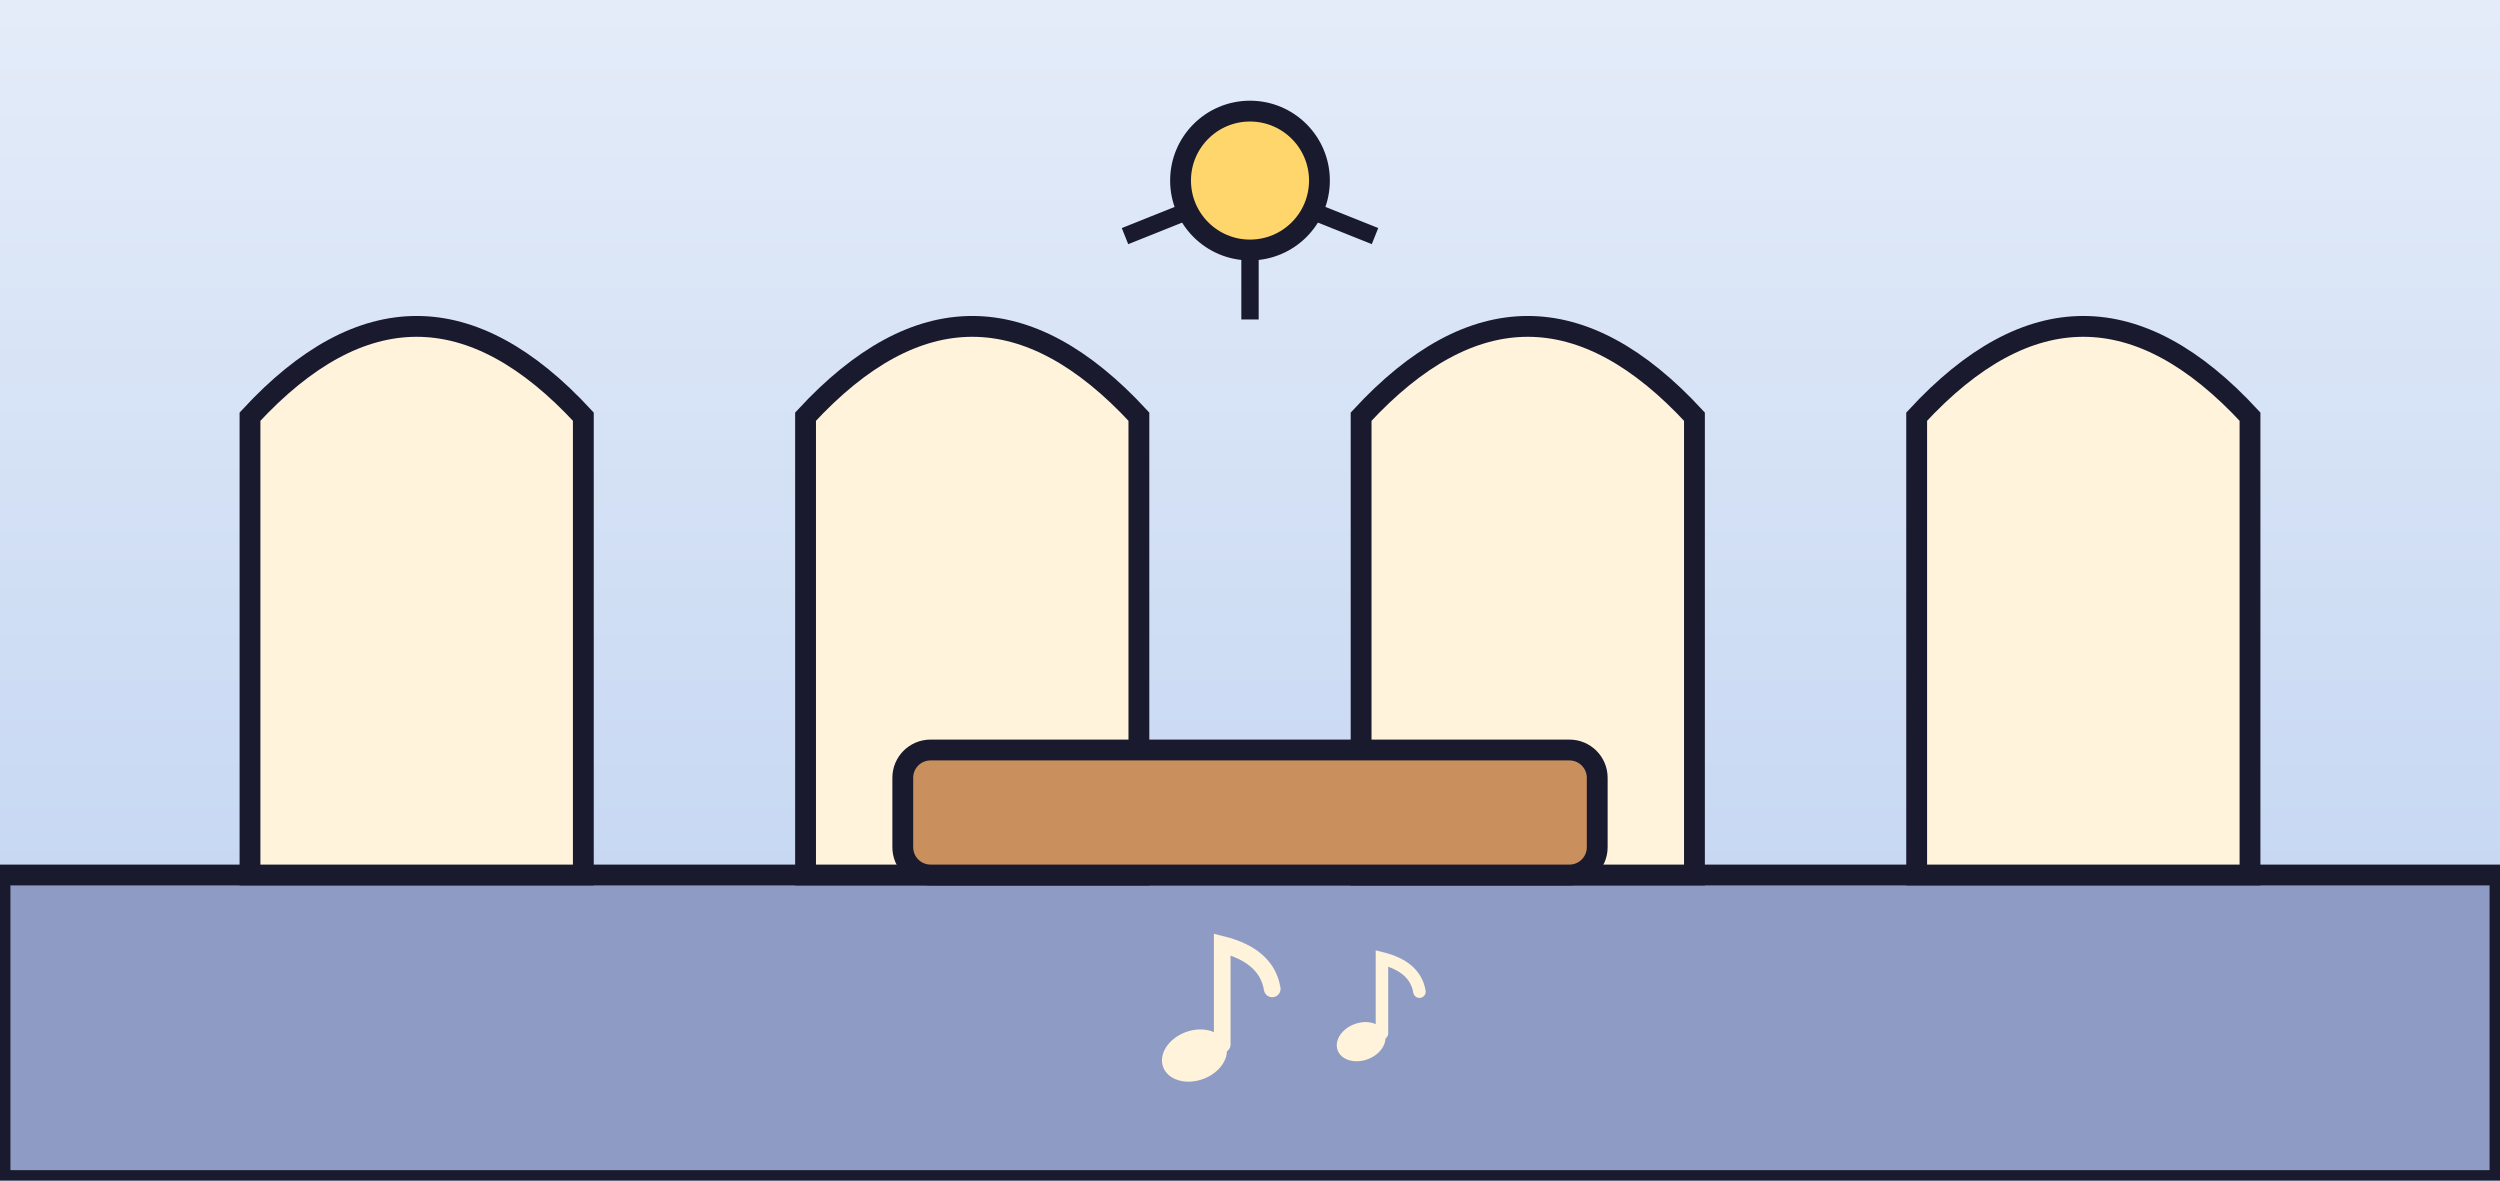
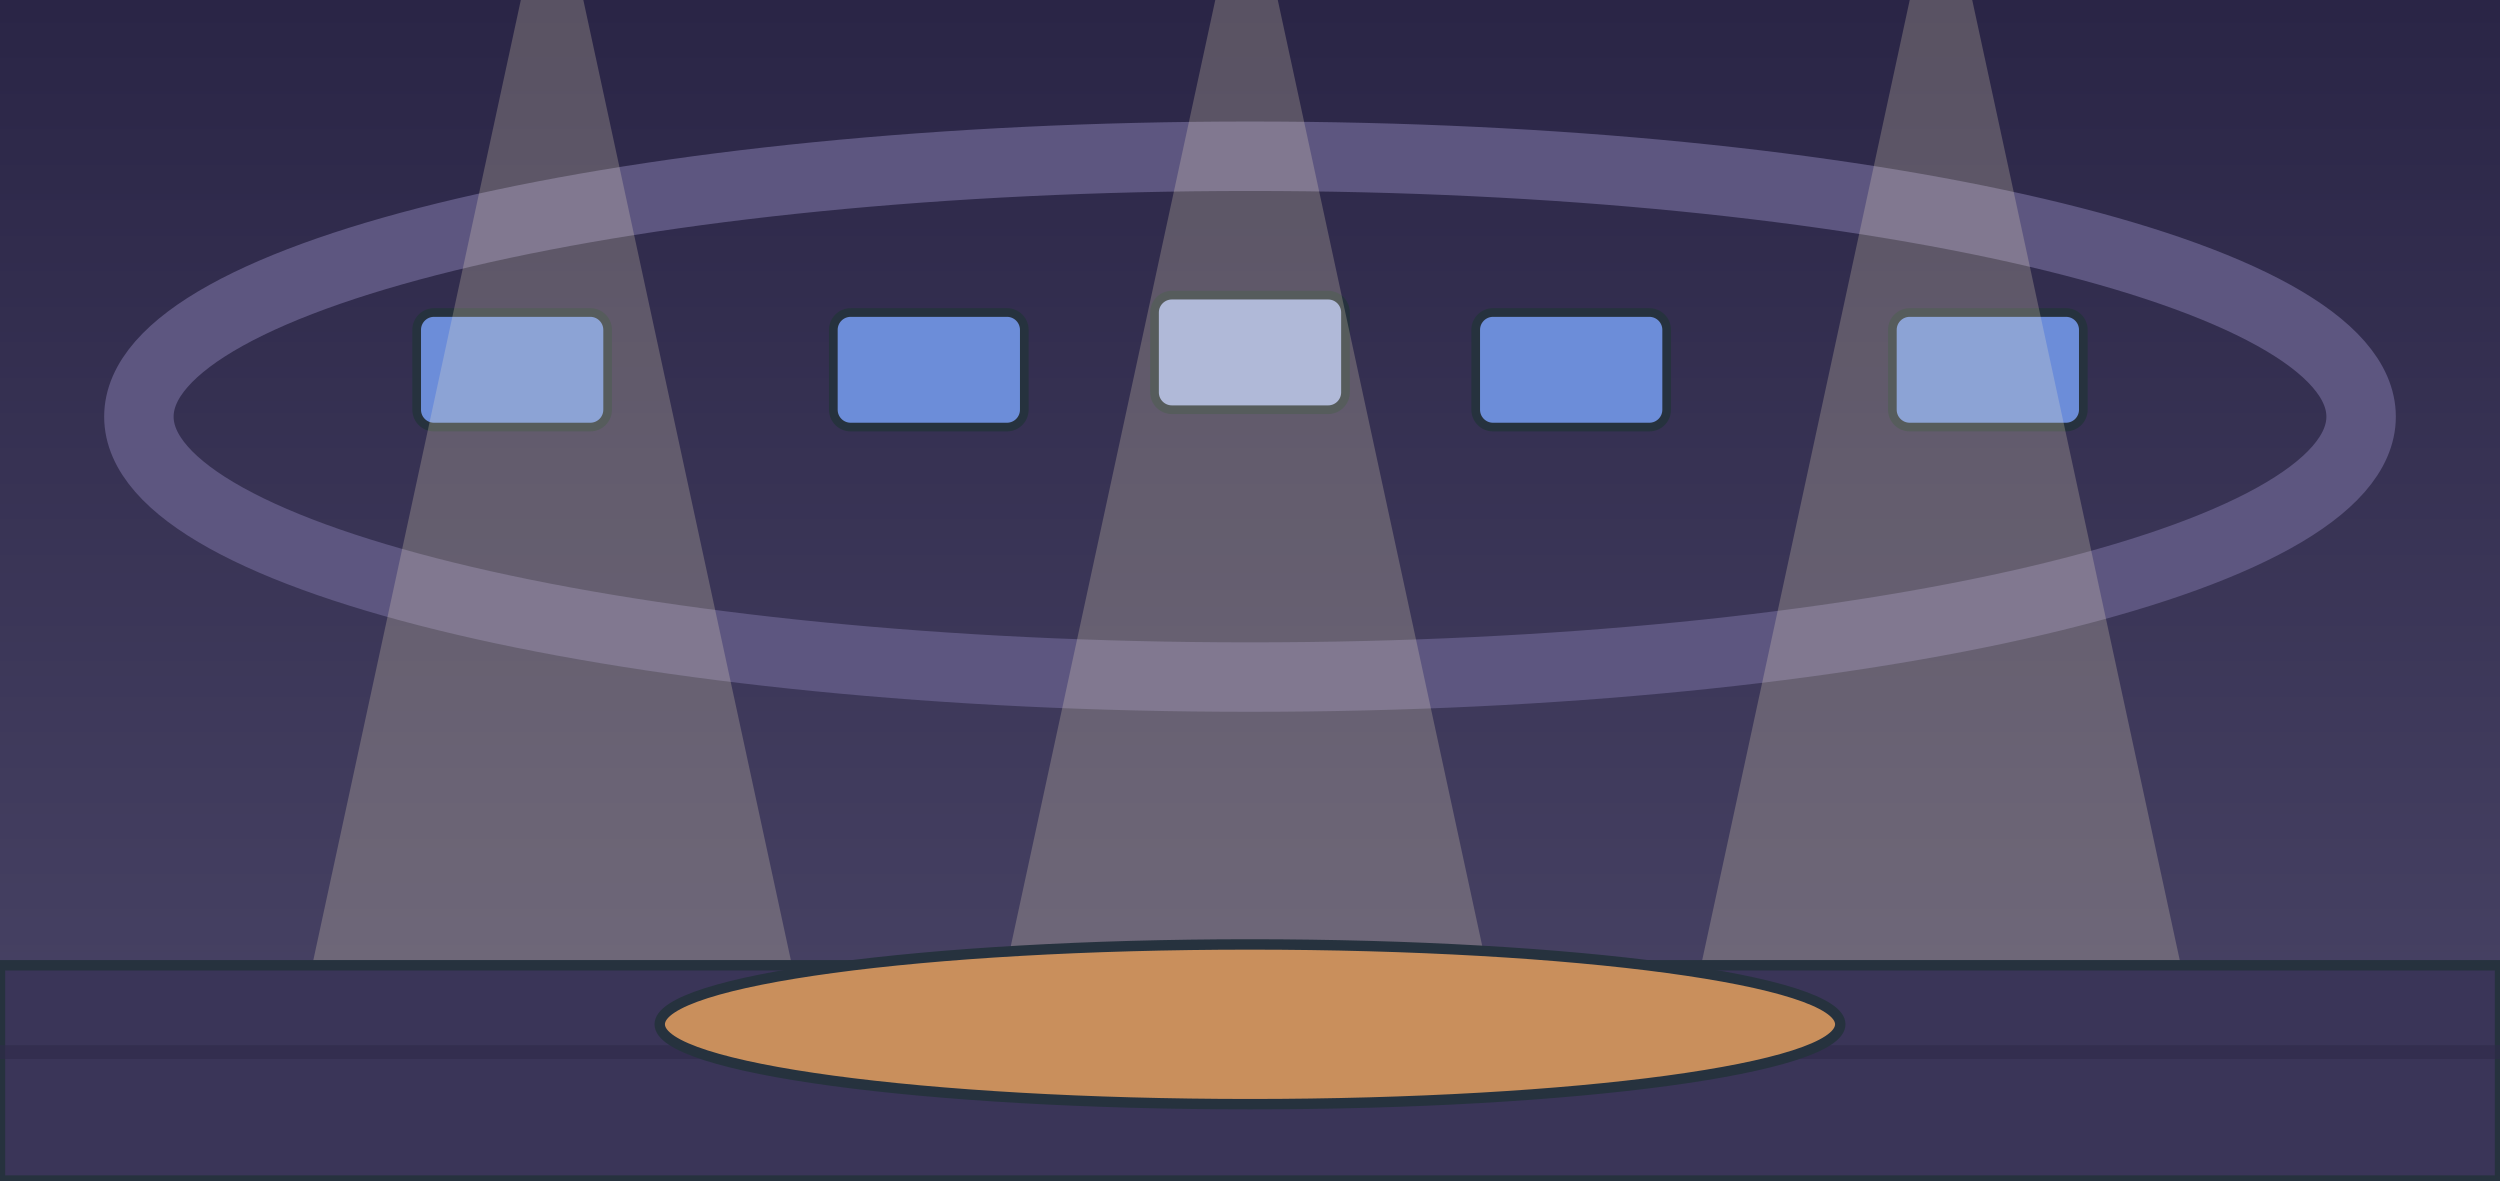
- <svg xmlns="http://www.w3.org/2000/svg" viewBox="0 0 360 170" preserveAspectRatio="xMidYMid slice">
+ <svg xmlns="http://www.w3.org/2000/svg" viewBox="0 0 1440 680">
  <defs>
-     <linearGradient id="s" x1="0" y1="0" x2="0" y2="1">
-       <stop offset="0" stop-color="#E4ECF9" />
-       <stop offset="1" stop-color="#BDD1F0" />
+     <linearGradient id="s7" x1="0" y1="0" x2="0" y2="1">
+       <stop offset="0" stop-color="#2A2546" />
+       <stop offset="1" stop-color="#4B4668" />
    </linearGradient>
  </defs>
-   <rect width="360" height="170" fill="url(#s)" />
-   <rect y="126" width="360" height="44" fill="#8E9BC4" stroke="#1A1A2E" stroke-width="3" />
-   <path d="M 36 126 L 36 60 Q 60 34 84 60 L 84 126 Z" fill="#FFF3DC" stroke="#1A1A2E" stroke-width="3" />
-   <path d="M 116 126 L 116 60 Q 140 34 164 60 L 164 126 Z" fill="#FFF3DC" stroke="#1A1A2E" stroke-width="3" />
-   <path d="M 196 126 L 196 60 Q 220 34 244 60 L 244 126 Z" fill="#FFF3DC" stroke="#1A1A2E" stroke-width="3" />
-   <path d="M 276 126 L 276 60 Q 300 34 324 60 L 324 126 Z" fill="#FFF3DC" stroke="#1A1A2E" stroke-width="3" />
-   <circle cx="180" cy="26" r="10" fill="#FFD66B" stroke="#1A1A2E" stroke-width="3" />
-   <path d="M 180 36 l 0 10 M 172 30 l -10 4 M 188 30 l 10 4" stroke="#1A1A2E" stroke-width="2.5" />
-   <rect x="130" y="108" width="100" height="18" rx="4" fill="#C98F5C" stroke="#1A1A2E" stroke-width="3" />
-   <ellipse cx="172" cy="152" rx="4.8" ry="3.6" fill="#FFF3DC" transform="rotate(-20 172 152)" />
-   <path d="M 176.0 150.4 L 176.0 136.0 Q 182.4 137.6 183.2 142.4" stroke="#FFF3DC" stroke-width="2.4" fill="none" stroke-linecap="round" />
-   <ellipse cx="196" cy="150" rx="3.6" ry="2.7" fill="#FFF3DC" transform="rotate(-20 196 150)" />
-   <path d="M 199.0 148.8 L 199.0 138.0 Q 203.8 139.2 204.4 142.8" stroke="#FFF3DC" stroke-width="1.8" fill="none" stroke-linecap="round" />
+   <rect width="1440" height="680" fill="url(#s7)" />
+   <ellipse cx="720" cy="240" rx="640" ry="150" fill="none" stroke="#5D5680" stroke-width="40" />
+   <rect x="240" y="180" width="110" height="66" rx="10" fill="#6C8DD9" stroke="#26323E" stroke-width="5" />
+   <rect x="480" y="180" width="110" height="66" rx="10" fill="#6C8DD9" stroke="#26323E" stroke-width="5" />
+   <rect x="850" y="180" width="110" height="66" rx="10" fill="#6C8DD9" stroke="#26323E" stroke-width="5" />
+   <rect x="1090" y="180" width="110" height="66" rx="10" fill="#6C8DD9" stroke="#26323E" stroke-width="5" />
+   <rect x="665" y="170" width="110" height="66" rx="10" fill="#9AA9DC" stroke="#26323E" stroke-width="5" />
+   <polygon points="300,0 336,0 470,620 166,620" fill="#FFF0C9" opacity="0.22" />
+   <polygon points="700,0 736,0 870,620 566,620" fill="#FFF0C9" opacity="0.22" />
+   <polygon points="1100,0 1136,0 1270,620 966,620" fill="#FFF0C9" opacity="0.22" />
+   <rect x="0" y="556" width="1440" height="124" fill="#3A3558" stroke="#26323E" stroke-width="6" />
+   <rect x="0" y="602" width="1440" height="8" fill="#2E2A4A" opacity="0.6" />
+   <ellipse cx="720" cy="590" rx="340" ry="46" fill="#C98F5C" stroke="#26323E" stroke-width="6" />
</svg>
